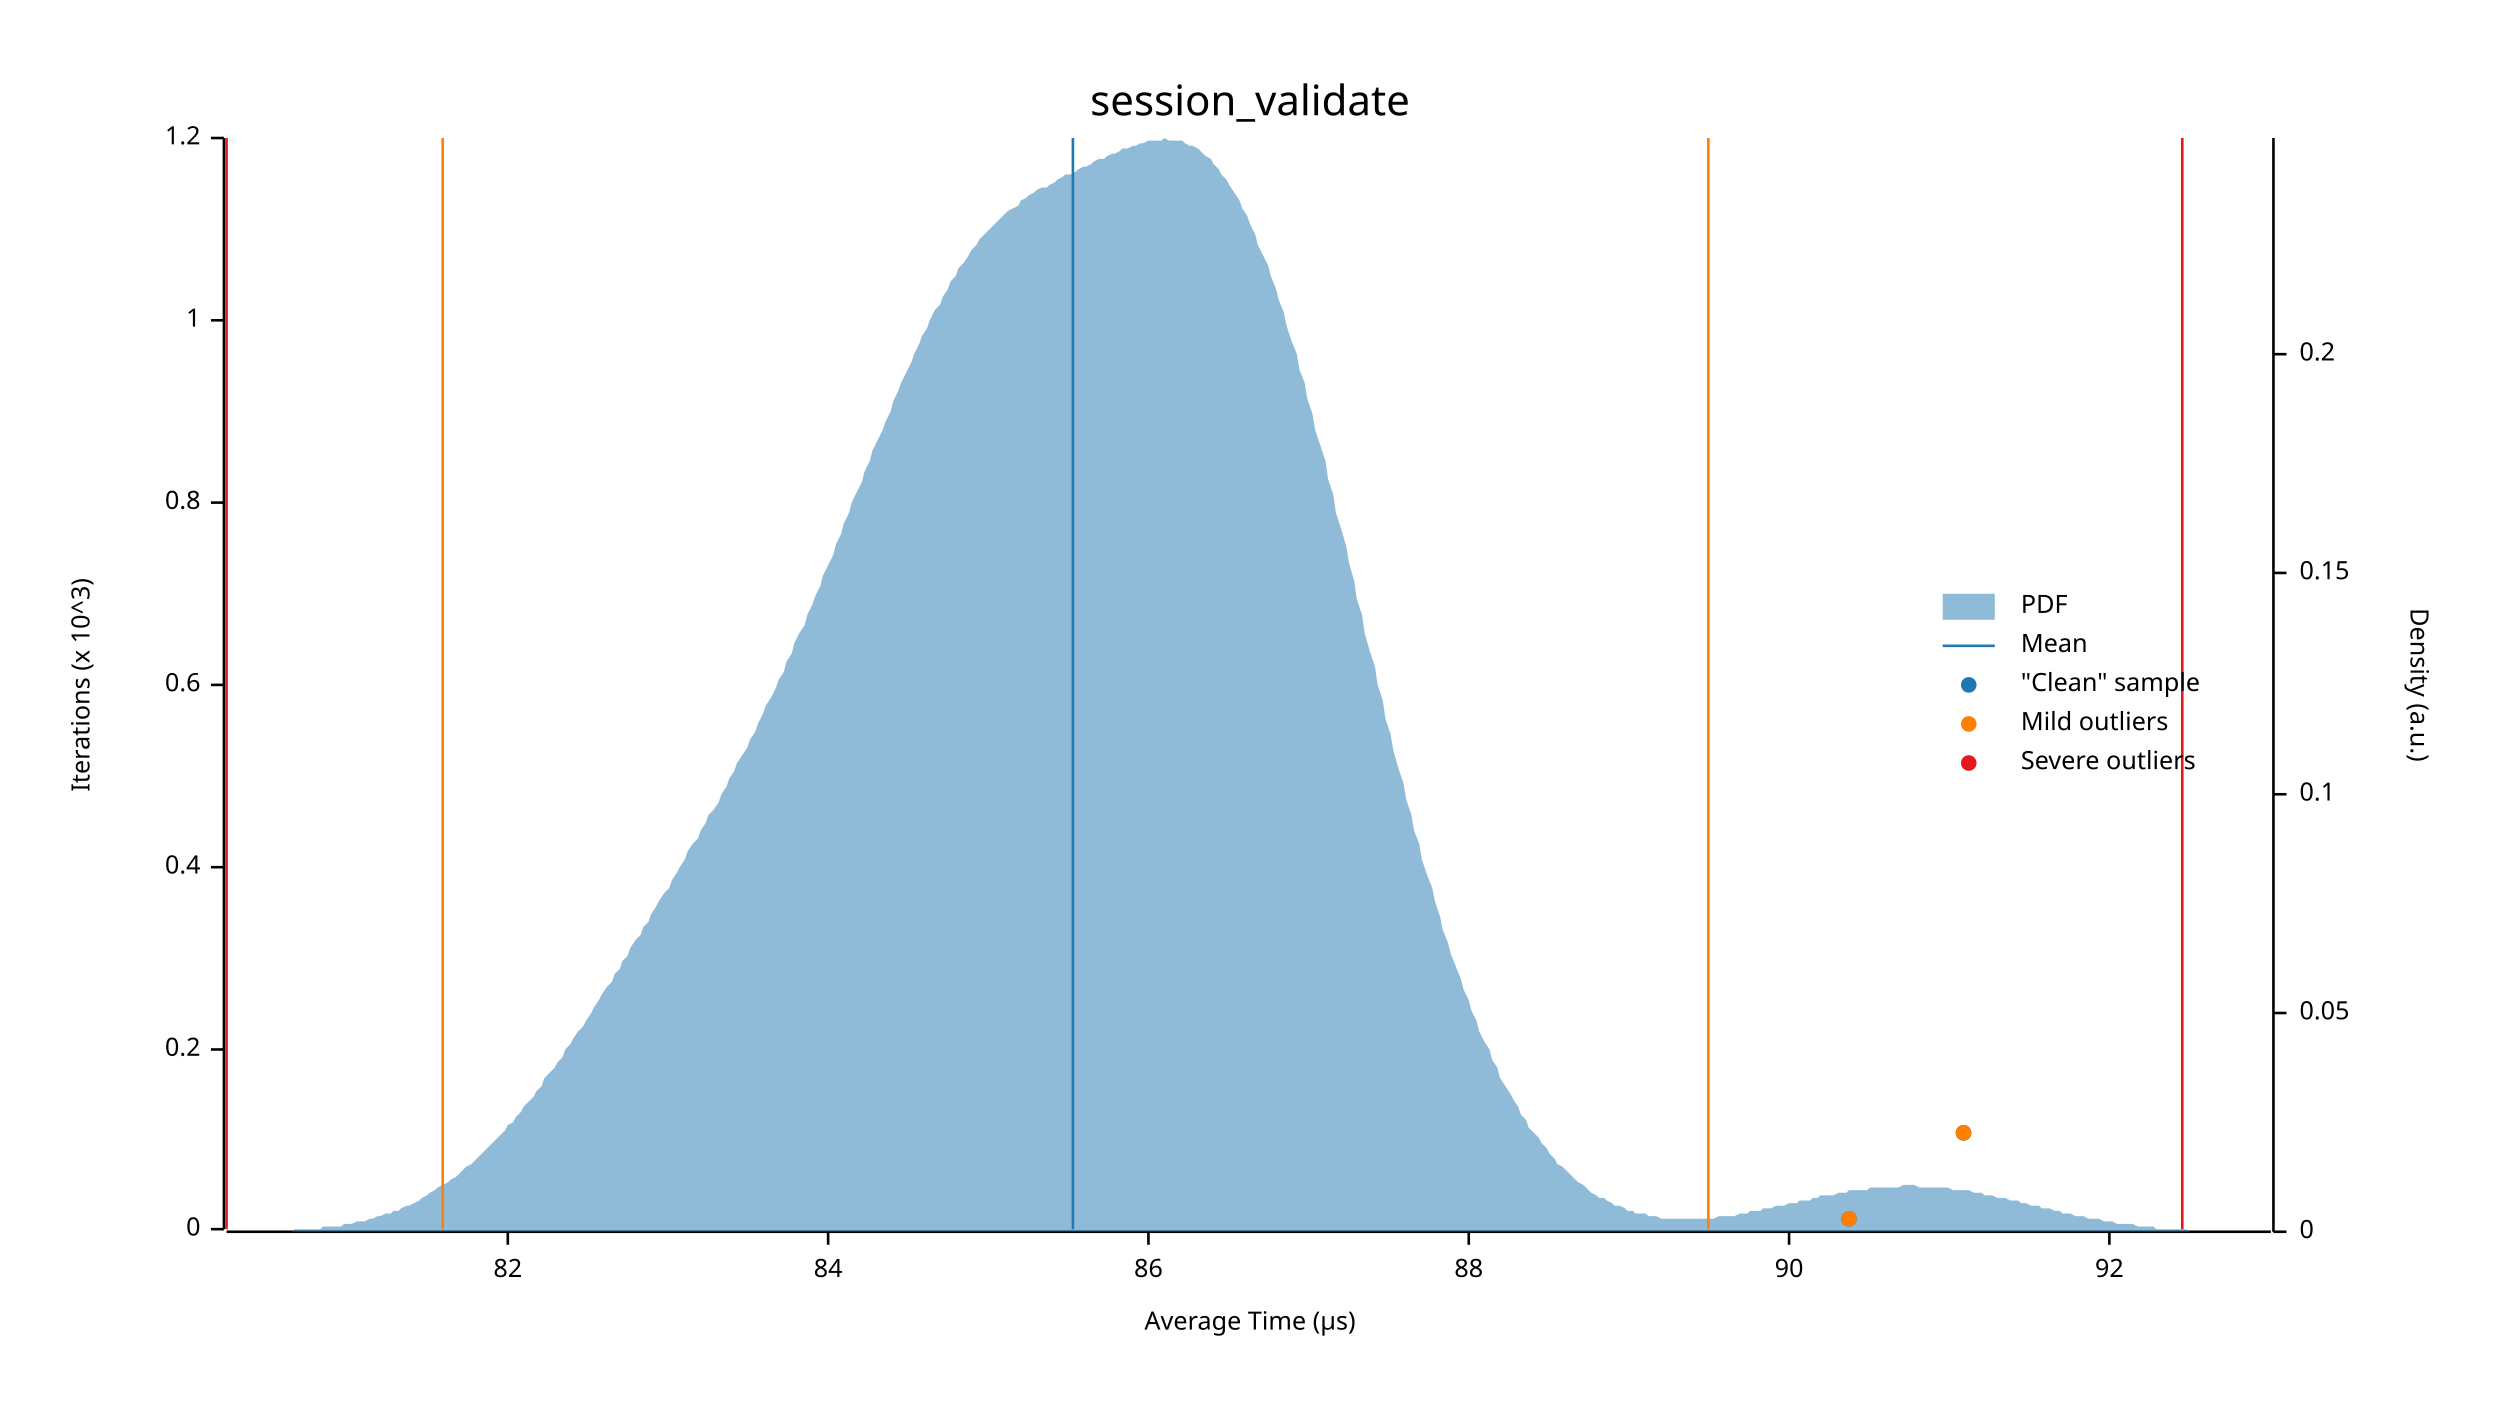
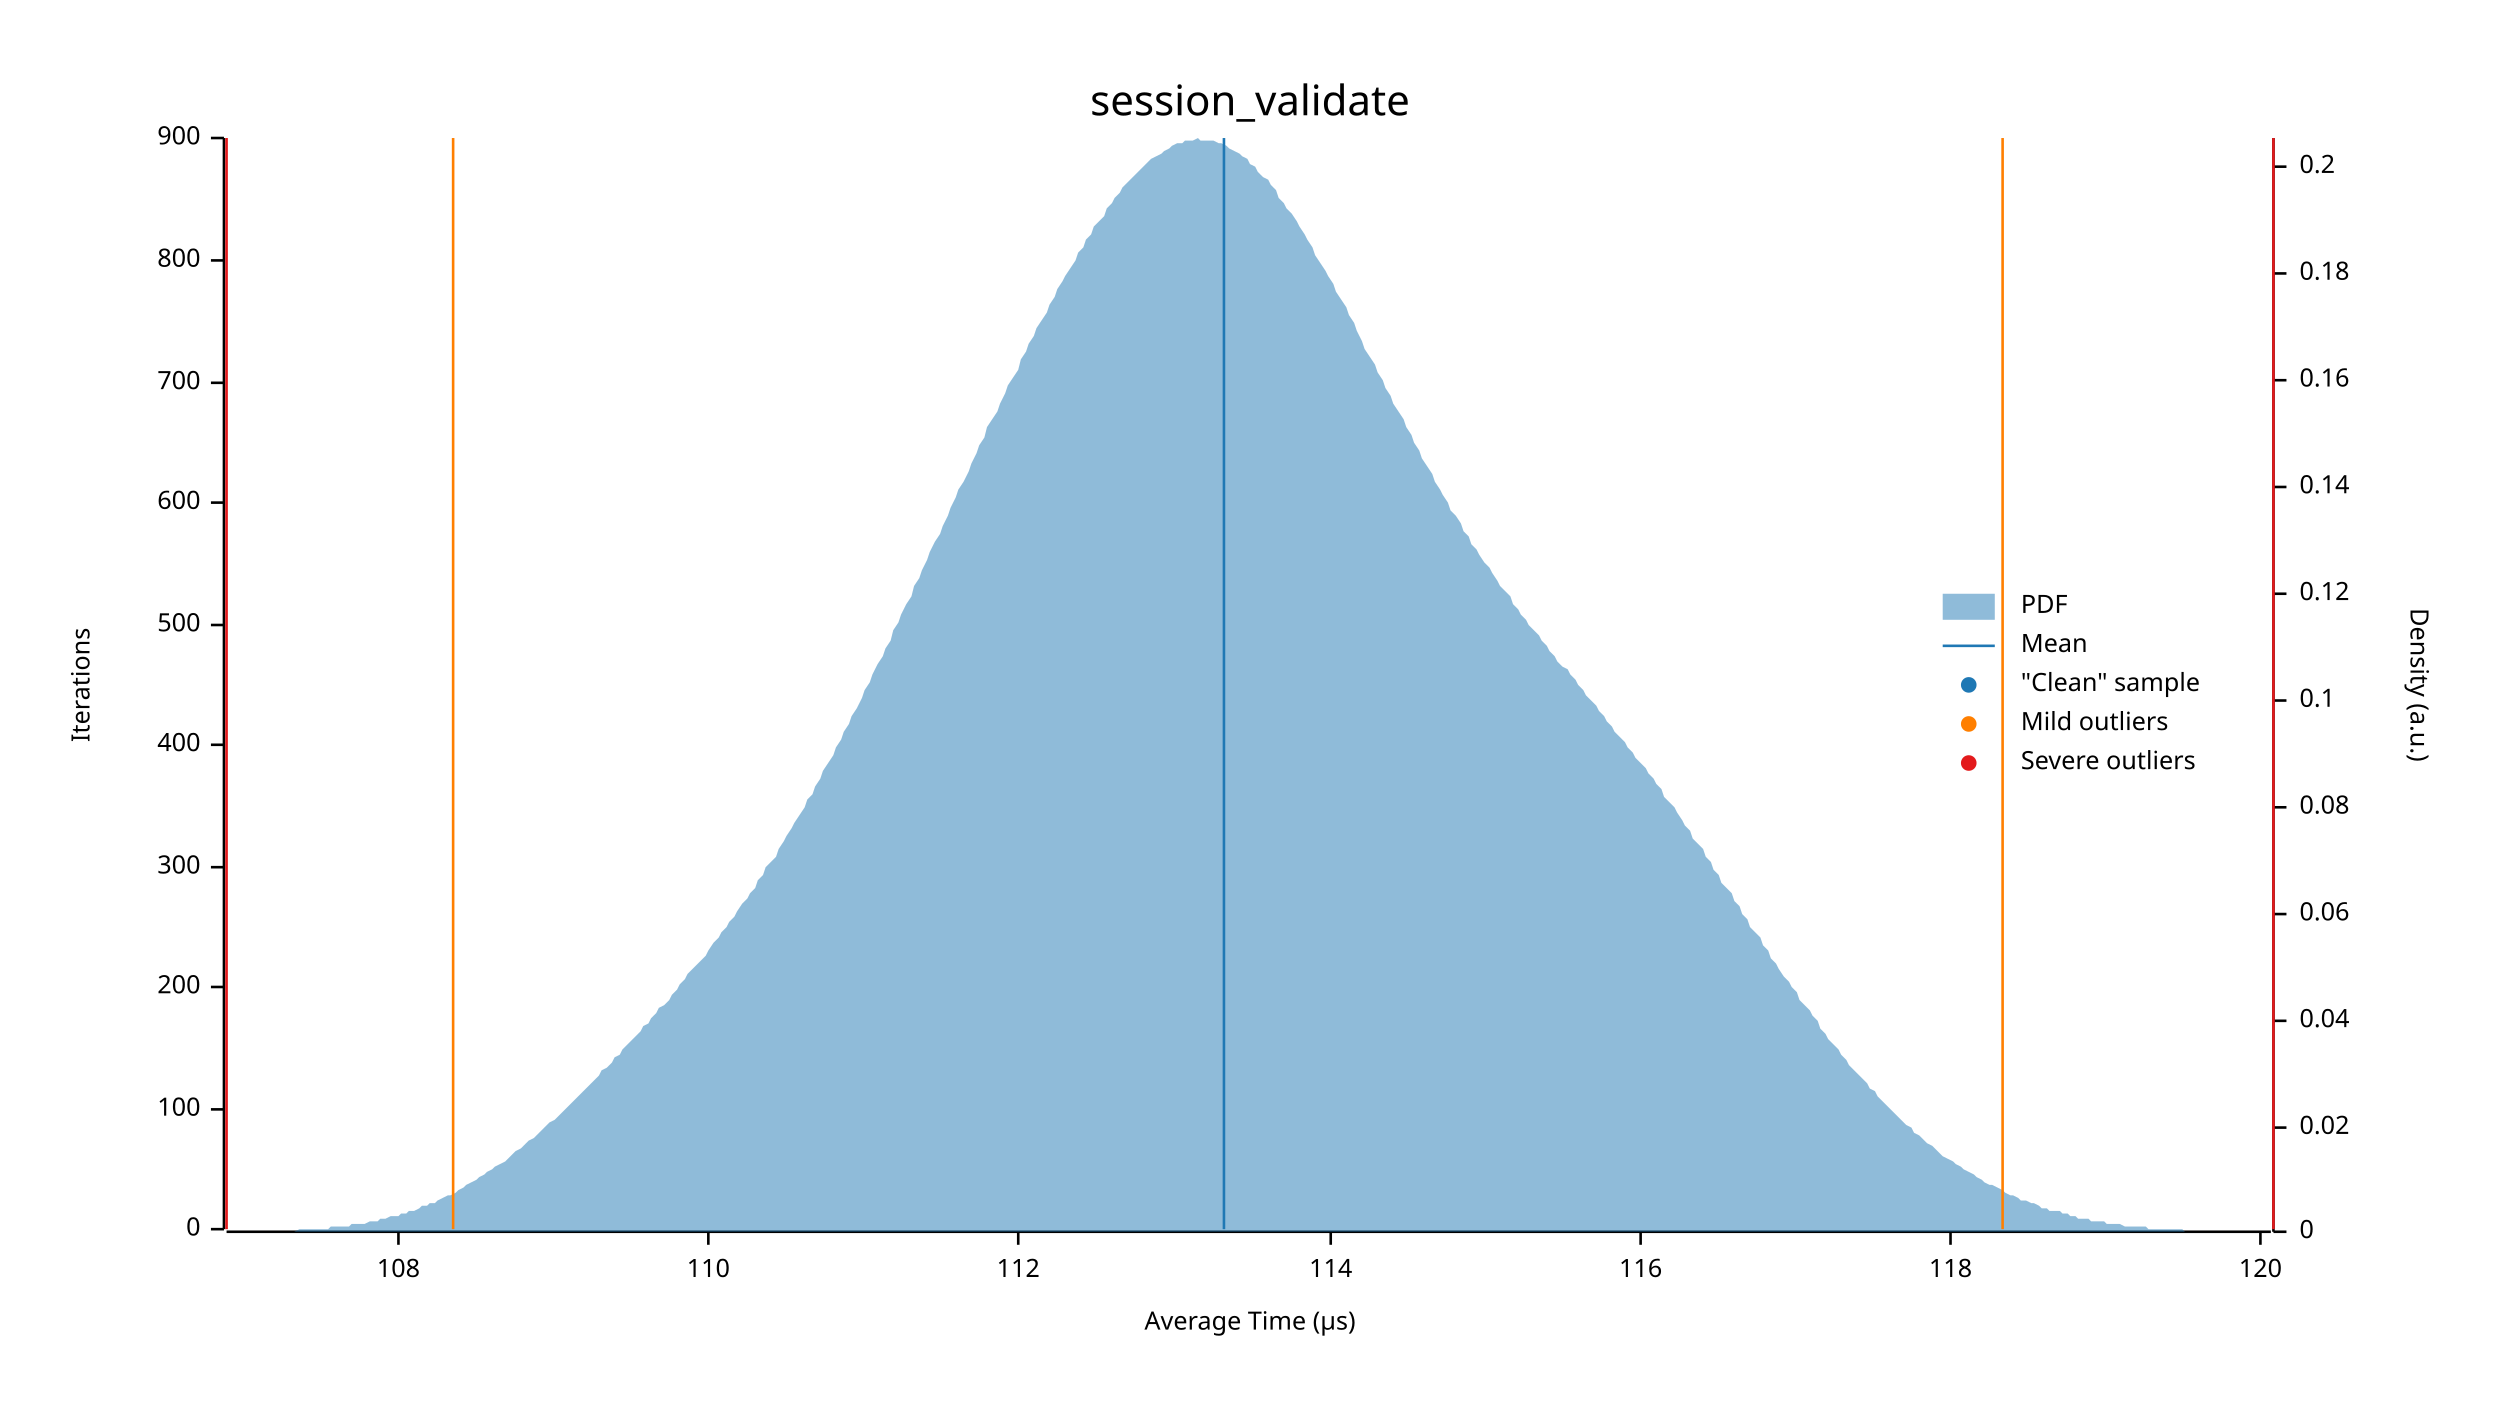
<svg xmlns="http://www.w3.org/2000/svg" width="960" height="540" viewBox="0 0 960 540">
  <text x="480" y="32" dy="0.76em" text-anchor="middle" font-family="sans-serif" font-size="16.129" opacity="1" fill="#000000">
session_validate
</text>
  <text x="27" y="263" dy="0.76em" text-anchor="middle" font-family="sans-serif" font-size="9.677" opacity="1" fill="#000000" transform="rotate(270, 27, 263)">
- Iterations (x 10^3)
+ Iterations
</text>
  <text x="480" y="513" dy="-0.5ex" text-anchor="middle" font-family="sans-serif" font-size="9.677" opacity="1" fill="#000000">
Average Time (µs)
</text>
  <polyline fill="none" opacity="1" stroke="#000000" stroke-width="1" points="86,53 86,472 " />
  <text x="77" y="472" dy="0.5ex" text-anchor="end" font-family="sans-serif" font-size="9.677" opacity="1" fill="#000000">
0
</text>
  <polyline fill="none" opacity="1" stroke="#000000" stroke-width="1" points="81,472 86,472 " />
-   <text x="77" y="403" dy="0.5ex" text-anchor="end" font-family="sans-serif" font-size="9.677" opacity="1" fill="#000000">
- 0.2
+   <text x="77" y="426" dy="0.5ex" text-anchor="end" font-family="sans-serif" font-size="9.677" opacity="1" fill="#000000">
+ 100
</text>
-   <polyline fill="none" opacity="1" stroke="#000000" stroke-width="1" points="81,403 86,403 " />
+   <polyline fill="none" opacity="1" stroke="#000000" stroke-width="1" points="81,426 86,426 " />
+   <text x="77" y="379" dy="0.5ex" text-anchor="end" font-family="sans-serif" font-size="9.677" opacity="1" fill="#000000">
+ 200
+ </text>
+   <polyline fill="none" opacity="1" stroke="#000000" stroke-width="1" points="81,379 86,379 " />
  <text x="77" y="333" dy="0.5ex" text-anchor="end" font-family="sans-serif" font-size="9.677" opacity="1" fill="#000000">
- 0.4
+ 300
</text>
  <polyline fill="none" opacity="1" stroke="#000000" stroke-width="1" points="81,333 86,333 " />
-   <text x="77" y="263" dy="0.5ex" text-anchor="end" font-family="sans-serif" font-size="9.677" opacity="1" fill="#000000">
- 0.6
+   <text x="77" y="286" dy="0.5ex" text-anchor="end" font-family="sans-serif" font-size="9.677" opacity="1" fill="#000000">
+ 400
</text>
-   <polyline fill="none" opacity="1" stroke="#000000" stroke-width="1" points="81,263 86,263 " />
+   <polyline fill="none" opacity="1" stroke="#000000" stroke-width="1" points="81,286 86,286 " />
+   <text x="77" y="240" dy="0.5ex" text-anchor="end" font-family="sans-serif" font-size="9.677" opacity="1" fill="#000000">
+ 500
+ </text>
+   <polyline fill="none" opacity="1" stroke="#000000" stroke-width="1" points="81,240 86,240 " />
  <text x="77" y="193" dy="0.5ex" text-anchor="end" font-family="sans-serif" font-size="9.677" opacity="1" fill="#000000">
- 0.8
+ 600
</text>
  <polyline fill="none" opacity="1" stroke="#000000" stroke-width="1" points="81,193 86,193 " />
-   <text x="77" y="123" dy="0.5ex" text-anchor="end" font-family="sans-serif" font-size="9.677" opacity="1" fill="#000000">
- 1
+   <text x="77" y="147" dy="0.5ex" text-anchor="end" font-family="sans-serif" font-size="9.677" opacity="1" fill="#000000">
+ 700
</text>
-   <polyline fill="none" opacity="1" stroke="#000000" stroke-width="1" points="81,123 86,123 " />
+   <polyline fill="none" opacity="1" stroke="#000000" stroke-width="1" points="81,147 86,147 " />
+   <text x="77" y="100" dy="0.5ex" text-anchor="end" font-family="sans-serif" font-size="9.677" opacity="1" fill="#000000">
+ 800
+ </text>
+   <polyline fill="none" opacity="1" stroke="#000000" stroke-width="1" points="81,100 86,100 " />
  <text x="77" y="53" dy="0.5ex" text-anchor="end" font-family="sans-serif" font-size="9.677" opacity="1" fill="#000000">
- 1.2
+ 900
</text>
  <polyline fill="none" opacity="1" stroke="#000000" stroke-width="1" points="81,53 86,53 " />
  <polyline fill="none" opacity="1" stroke="#000000" stroke-width="1" points="87,473 872,473 " />
-   <text x="195" y="483" dy="0.76em" text-anchor="middle" font-family="sans-serif" font-size="9.677" opacity="1" fill="#000000">
- 82
+   <text x="153" y="483" dy="0.76em" text-anchor="middle" font-family="sans-serif" font-size="9.677" opacity="1" fill="#000000">
+ 108
</text>
-   <polyline fill="none" opacity="1" stroke="#000000" stroke-width="1" points="195,473 195,478 " />
-   <text x="318" y="483" dy="0.76em" text-anchor="middle" font-family="sans-serif" font-size="9.677" opacity="1" fill="#000000">
- 84
+   <polyline fill="none" opacity="1" stroke="#000000" stroke-width="1" points="153,473 153,478 " />
+   <text x="272" y="483" dy="0.76em" text-anchor="middle" font-family="sans-serif" font-size="9.677" opacity="1" fill="#000000">
+ 110
</text>
-   <polyline fill="none" opacity="1" stroke="#000000" stroke-width="1" points="318,473 318,478 " />
-   <text x="441" y="483" dy="0.76em" text-anchor="middle" font-family="sans-serif" font-size="9.677" opacity="1" fill="#000000">
- 86
+   <polyline fill="none" opacity="1" stroke="#000000" stroke-width="1" points="272,473 272,478 " />
+   <text x="391" y="483" dy="0.76em" text-anchor="middle" font-family="sans-serif" font-size="9.677" opacity="1" fill="#000000">
+ 112
</text>
-   <polyline fill="none" opacity="1" stroke="#000000" stroke-width="1" points="441,473 441,478 " />
-   <text x="564" y="483" dy="0.76em" text-anchor="middle" font-family="sans-serif" font-size="9.677" opacity="1" fill="#000000">
- 88
+   <polyline fill="none" opacity="1" stroke="#000000" stroke-width="1" points="391,473 391,478 " />
+   <text x="511" y="483" dy="0.76em" text-anchor="middle" font-family="sans-serif" font-size="9.677" opacity="1" fill="#000000">
+ 114
</text>
-   <polyline fill="none" opacity="1" stroke="#000000" stroke-width="1" points="564,473 564,478 " />
-   <text x="687" y="483" dy="0.76em" text-anchor="middle" font-family="sans-serif" font-size="9.677" opacity="1" fill="#000000">
- 90
+   <polyline fill="none" opacity="1" stroke="#000000" stroke-width="1" points="511,473 511,478 " />
+   <text x="630" y="483" dy="0.76em" text-anchor="middle" font-family="sans-serif" font-size="9.677" opacity="1" fill="#000000">
+ 116
</text>
-   <polyline fill="none" opacity="1" stroke="#000000" stroke-width="1" points="687,473 687,478 " />
-   <text x="810" y="483" dy="0.76em" text-anchor="middle" font-family="sans-serif" font-size="9.677" opacity="1" fill="#000000">
- 92
+   <polyline fill="none" opacity="1" stroke="#000000" stroke-width="1" points="630,473 630,478 " />
+   <text x="749" y="483" dy="0.76em" text-anchor="middle" font-family="sans-serif" font-size="9.677" opacity="1" fill="#000000">
+ 118
</text>
-   <polyline fill="none" opacity="1" stroke="#000000" stroke-width="1" points="810,473 810,478 " />
+   <polyline fill="none" opacity="1" stroke="#000000" stroke-width="1" points="749,473 749,478 " />
+   <text x="868" y="483" dy="0.76em" text-anchor="middle" font-family="sans-serif" font-size="9.677" opacity="1" fill="#000000">
+ 120
+ </text>
+   <polyline fill="none" opacity="1" stroke="#000000" stroke-width="1" points="868,473 868,478 " />
  <text x="933" y="263" dy="0.76em" text-anchor="middle" font-family="sans-serif" font-size="9.677" opacity="1" fill="#000000" transform="rotate(90, 933, 263)">
Density (a.u.)
</text>
  <polyline fill="none" opacity="1" stroke="#000000" stroke-width="1" points="873,53 873,473 " />
  <text x="883" y="473" dy="0.5ex" text-anchor="start" font-family="sans-serif" font-size="9.677" opacity="1" fill="#000000">
0
</text>
  <polyline fill="none" opacity="1" stroke="#000000" stroke-width="1" points="873,473 878,473 " />
-   <text x="883" y="389" dy="0.5ex" text-anchor="start" font-family="sans-serif" font-size="9.677" opacity="1" fill="#000000">
- 0.05
+   <text x="883" y="433" dy="0.5ex" text-anchor="start" font-family="sans-serif" font-size="9.677" opacity="1" fill="#000000">
+ 0.02
</text>
-   <polyline fill="none" opacity="1" stroke="#000000" stroke-width="1" points="873,389 878,389 " />
-   <text x="883" y="305" dy="0.5ex" text-anchor="start" font-family="sans-serif" font-size="9.677" opacity="1" fill="#000000">
+   <polyline fill="none" opacity="1" stroke="#000000" stroke-width="1" points="873,433 878,433 " />
+   <text x="883" y="392" dy="0.5ex" text-anchor="start" font-family="sans-serif" font-size="9.677" opacity="1" fill="#000000">
+ 0.04
+ </text>
+   <polyline fill="none" opacity="1" stroke="#000000" stroke-width="1" points="873,392 878,392 " />
+   <text x="883" y="351" dy="0.5ex" text-anchor="start" font-family="sans-serif" font-size="9.677" opacity="1" fill="#000000">
+ 0.06
+ </text>
+   <polyline fill="none" opacity="1" stroke="#000000" stroke-width="1" points="873,351 878,351 " />
+   <text x="883" y="310" dy="0.5ex" text-anchor="start" font-family="sans-serif" font-size="9.677" opacity="1" fill="#000000">
+ 0.08
+ </text>
+   <polyline fill="none" opacity="1" stroke="#000000" stroke-width="1" points="873,310 878,310 " />
+   <text x="883" y="269" dy="0.5ex" text-anchor="start" font-family="sans-serif" font-size="9.677" opacity="1" fill="#000000">
0.1
</text>
-   <polyline fill="none" opacity="1" stroke="#000000" stroke-width="1" points="873,305 878,305 " />
-   <text x="883" y="220" dy="0.5ex" text-anchor="start" font-family="sans-serif" font-size="9.677" opacity="1" fill="#000000">
- 0.15
+   <polyline fill="none" opacity="1" stroke="#000000" stroke-width="1" points="873,269 878,269 " />
+   <text x="883" y="228" dy="0.5ex" text-anchor="start" font-family="sans-serif" font-size="9.677" opacity="1" fill="#000000">
+ 0.12
</text>
-   <polyline fill="none" opacity="1" stroke="#000000" stroke-width="1" points="873,220 878,220 " />
-   <text x="883" y="136" dy="0.5ex" text-anchor="start" font-family="sans-serif" font-size="9.677" opacity="1" fill="#000000">
+   <polyline fill="none" opacity="1" stroke="#000000" stroke-width="1" points="873,228 878,228 " />
+   <text x="883" y="187" dy="0.5ex" text-anchor="start" font-family="sans-serif" font-size="9.677" opacity="1" fill="#000000">
+ 0.14
+ </text>
+   <polyline fill="none" opacity="1" stroke="#000000" stroke-width="1" points="873,187 878,187 " />
+   <text x="883" y="146" dy="0.5ex" text-anchor="start" font-family="sans-serif" font-size="9.677" opacity="1" fill="#000000">
+ 0.16
+ </text>
+   <polyline fill="none" opacity="1" stroke="#000000" stroke-width="1" points="873,146 878,146 " />
+   <text x="883" y="105" dy="0.5ex" text-anchor="start" font-family="sans-serif" font-size="9.677" opacity="1" fill="#000000">
+ 0.18
+ </text>
+   <polyline fill="none" opacity="1" stroke="#000000" stroke-width="1" points="873,105 878,105 " />
+   <text x="883" y="64" dy="0.5ex" text-anchor="start" font-family="sans-serif" font-size="9.677" opacity="1" fill="#000000">
0.2
</text>
-   <polyline fill="none" opacity="1" stroke="#000000" stroke-width="1" points="873,136 878,136 " />
-   <polygon opacity="0.5" fill="#1F78B4" points="87,473 88,473 90,473 91,473 93,473 94,473 96,473 98,473 99,473 101,473 102,473 104,473 105,473 107,473 109,473 110,473 112,473 113,472 115,472 116,472 118,472 120,472 121,472 123,472 124,471 126,471 127,471 129,471 131,471 132,470 134,470 135,470 137,469 138,469 140,469 142,468 143,468 145,467 146,467 148,466 150,466 151,465 153,465 154,464 156,463 157,463 159,462 161,461 162,460 164,459 165,458 167,457 168,456 170,455 172,454 173,453 175,452 176,451 178,449 179,448 181,447 183,445 184,444 186,442 187,441 189,439 190,438 192,436 194,434 195,432 197,431 198,429 200,427 201,425 203,423 205,421 206,419 208,417 209,414 211,412 213,410 214,408 216,406 217,403 219,401 220,399 222,396 224,394 225,392 227,389 228,387 230,384 231,382 233,379 235,377 236,374 238,372 239,369 241,367 242,364 244,361 246,359 247,356 249,354 250,351 252,348 253,346 255,343 257,341 258,338 260,335 261,333 263,330 264,327 266,324 268,322 269,319 271,316 272,313 274,311 276,308 277,305 279,302 280,299 282,296 283,293 285,290 287,287 288,284 290,281 291,278 293,274 294,271 296,268 298,264 299,261 301,258 302,254 304,251 305,247 307,243 309,240 310,236 312,232 313,229 315,225 316,221 318,217 320,213 321,209 323,205 324,201 326,197 327,193 329,189 331,185 332,181 334,177 335,173 337,169 339,165 340,162 342,158 343,154 345,150 346,147 348,143 350,139 351,136 353,132 354,129 356,126 357,123 359,119 361,117 362,114 364,111 365,108 367,106 368,103 370,101 372,98 373,96 375,94 376,92 378,90 379,89 381,87 383,85 384,84 386,82 387,81 389,80 391,79 392,77 394,76 395,75 397,74 398,73 400,72 402,72 403,71 405,70 406,69 408,68 409,67 411,67 413,66 414,65 416,64 417,64 419,63 420,62 422,61 424,61 425,60 427,59 428,59 430,58 431,57 433,57 435,56 436,56 438,55 439,55 441,54 442,54 444,54 446,54 447,53 449,54 450,54 452,54 454,54 455,55 457,56 458,56 460,57 461,58 463,60 465,61 466,63 468,65 469,67 471,69 472,71 474,74 476,77 477,80 479,83 480,86 482,90 483,94 485,98 487,102 488,106 490,111 491,115 493,120 494,125 496,131 498,136 499,142 501,147 502,153 504,159 505,165 507,171 509,177 510,184 512,190 513,197 515,203 517,210 518,216 520,223 521,230 523,236 524,243 526,250 528,256 529,263 531,269 532,276 534,282 535,288 537,295 539,301 540,307 542,313 543,319 545,324 546,330 548,336 550,341 551,346 553,352 554,357 556,362 557,366 559,371 561,376 562,380 564,384 565,388 567,392 568,396 570,400 572,403 573,407 575,410 576,414 578,417 580,420 581,422 583,425 584,428 586,430 587,433 589,435 591,437 592,439 594,441 595,443 597,445 598,447 600,448 602,450 603,451 605,453 606,454 608,455 609,456 611,458 613,459 614,460 616,460 617,461 619,462 620,463 622,463 624,464 625,465 627,465 628,466 630,466 632,466 633,467 635,467 636,467 638,468 639,468 641,468 643,468 644,468 646,468 647,468 649,468 650,468 652,468 654,468 655,468 657,468 658,468 660,467 661,467 663,467 665,467 666,467 668,466 669,466 671,466 672,465 674,465 676,465 677,464 679,464 680,464 682,463 683,463 685,463 687,462 688,462 690,462 691,461 693,461 695,461 696,460 698,460 699,459 701,459 702,459 704,459 706,458 707,458 709,458 710,457 712,457 713,457 715,457 717,457 718,456 720,456 721,456 723,456 724,456 726,456 728,456 729,456 731,455 732,455 734,455 735,455 737,456 739,456 740,456 742,456 743,456 745,456 746,456 748,456 750,457 751,457 753,457 754,457 756,457 758,458 759,458 761,458 762,459 764,459 765,459 767,460 769,460 770,460 772,461 773,461 775,461 776,462 778,462 780,463 781,463 783,463 784,464 786,464 787,464 789,465 791,465 792,466 794,466 795,466 797,467 798,467 800,467 802,468 803,468 805,468 806,468 808,469 809,469 811,469 813,470 814,470 816,470 817,470 819,470 821,471 822,471 824,471 825,471 827,471 828,472 830,472 832,472 833,472 835,472 836,472 838,472 839,472 841,473 843,473 844,473 846,473 847,473 849,473 850,473 852,473 854,473 855,473 857,473 858,473 860,473 861,473 863,473 865,473 866,473 868,473 869,473 871,473 873,473 873,473 87,473 " />
-   <polyline fill="none" opacity="1" stroke="#1F78B4" stroke-width="1" points="412,472 412,53 " />
-   <polyline fill="none" opacity="1" stroke="#FF7F00" stroke-width="1" points="170,472 170,53 " />
-   <polyline fill="none" opacity="1" stroke="#FF7F00" stroke-width="1" points="656,472 656,53 " />
+   <polyline fill="none" opacity="1" stroke="#000000" stroke-width="1" points="873,64 878,64 " />
+   <polygon opacity="0.5" fill="#1F78B4" points="87,473 88,473 90,473 91,473 93,473 94,473 96,473 98,473 99,473 101,473 102,473 104,473 105,473 107,473 109,473 110,473 112,473 113,473 115,472 116,472 118,472 120,472 121,472 123,472 124,472 126,472 127,471 129,471 131,471 132,471 134,471 135,470 137,470 138,470 140,470 142,469 143,469 145,469 146,468 148,468 150,467 151,467 153,467 154,466 156,466 157,465 159,465 161,464 162,463 164,463 165,462 167,462 168,461 170,460 172,459 173,459 175,458 176,457 178,456 179,455 181,454 183,453 184,452 186,451 187,450 189,449 190,448 192,447 194,446 195,445 197,443 198,442 200,441 201,440 203,438 205,437 206,436 208,434 209,433 211,431 213,430 214,429 216,427 217,426 219,424 220,423 222,421 224,419 225,418 227,416 228,415 230,413 231,411 233,410 235,408 236,406 238,405 239,403 241,401 242,400 244,398 246,396 247,394 249,393 250,391 252,389 253,387 255,386 257,384 258,382 260,380 261,378 263,376 264,374 266,372 268,370 269,369 271,367 272,365 274,362 276,360 277,358 279,356 280,354 282,352 283,350 285,347 287,345 288,343 290,341 291,338 293,336 294,333 296,331 298,329 299,326 301,323 302,321 304,318 305,316 307,313 309,310 310,307 312,305 313,302 315,299 316,296 318,293 320,290 321,287 323,284 324,281 326,278 327,275 329,272 331,268 332,265 334,262 335,259 337,255 339,252 340,249 342,246 343,242 345,239 346,236 348,232 350,229 351,225 353,222 354,219 356,215 357,212 359,208 361,205 362,202 364,198 365,195 367,191 368,188 370,185 372,181 373,178 375,174 376,171 378,168 379,164 381,161 383,158 384,155 386,151 387,148 389,145 391,142 392,138 394,135 395,132 397,129 398,126 400,123 402,120 403,117 405,114 406,111 408,108 409,106 411,103 413,100 414,97 416,95 417,92 419,90 420,87 422,85 424,83 425,80 427,78 428,76 430,74 431,72 433,70 435,68 436,67 438,65 439,64 441,62 442,61 444,60 446,59 447,58 449,57 450,56 452,55 454,55 455,54 457,54 458,54 460,53 461,54 463,54 465,54 466,54 468,55 469,55 471,56 472,57 474,58 476,59 477,60 479,61 480,63 482,64 483,66 485,68 487,69 488,71 490,73 491,76 493,78 494,80 496,82 498,85 499,87 501,90 502,92 504,95 505,98 507,101 509,104 510,106 512,109 513,112 515,115 517,118 518,121 520,124 521,127 523,131 524,134 526,137 528,140 529,143 531,146 532,149 534,152 535,155 537,158 539,161 540,164 542,167 543,170 545,173 546,176 548,179 550,182 551,185 553,188 554,190 556,193 557,196 559,198 561,201 562,204 564,206 565,209 567,211 568,213 570,216 572,218 573,220 575,223 576,225 578,227 580,229 581,232 583,234 584,236 586,238 587,240 589,242 591,244 592,246 594,248 595,250 597,252 598,254 600,256 602,257 603,259 605,261 606,263 608,265 609,267 611,269 613,271 614,273 616,275 617,277 619,279 620,281 622,283 624,285 625,287 627,289 628,291 630,293 632,295 633,297 635,299 636,301 638,303 639,306 641,308 643,310 644,312 646,315 647,317 649,319 650,322 652,324 654,326 655,329 657,331 658,334 660,336 661,339 663,341 665,343 666,346 668,348 669,351 671,353 672,356 674,358 676,360 677,363 679,365 680,368 682,370 683,372 685,375 687,377 688,379 690,381 691,384 693,386 695,388 696,390 698,392 699,395 701,397 702,399 704,401 706,403 707,405 709,407 710,409 712,411 713,412 715,414 717,416 718,418 720,419 721,421 723,423 724,424 726,426 728,428 729,429 731,431 732,432 734,433 735,435 737,436 739,438 740,439 742,440 743,441 745,443 746,444 748,445 750,446 751,447 753,448 754,449 756,450 758,451 759,452 761,453 762,454 764,455 765,455 767,456 769,457 770,458 772,459 773,459 775,460 776,461 778,461 780,462 781,462 783,463 784,464 786,464 787,465 789,465 791,465 792,466 794,466 795,467 797,467 798,468 800,468 802,468 803,469 805,469 806,469 808,469 809,470 811,470 813,470 814,470 816,471 817,471 819,471 821,471 822,471 824,471 825,472 827,472 828,472 830,472 832,472 833,472 835,472 836,472 838,472 839,473 841,473 843,473 844,473 846,473 847,473 849,473 850,473 852,473 854,473 855,473 857,473 858,473 860,473 861,473 863,473 865,473 866,473 868,473 869,473 871,473 873,473 873,473 87,473 " />
+   <polyline fill="none" opacity="1" stroke="#1F78B4" stroke-width="1" points="470,472 470,53 " />
+   <polyline fill="none" opacity="1" stroke="#FF7F00" stroke-width="1" points="174,472 174,53 " />
+   <polyline fill="none" opacity="1" stroke="#FF7F00" stroke-width="1" points="769,472 769,53 " />
  <polyline fill="none" opacity="1" stroke="#E31A1C" stroke-width="1" points="87,472 87,53 " />
-   <polyline fill="none" opacity="1" stroke="#E31A1C" stroke-width="1" points="838,472 838,53 " />
-   <circle cx="710" cy="468" r="3" opacity="1" fill="#1F78B4" stroke="none" stroke-width="1" />
-   <circle cx="754" cy="435" r="3" opacity="1" fill="#1F78B4" stroke="none" stroke-width="1" />
-   <circle cx="710" cy="468" r="3" opacity="1" fill="#FF7F00" stroke="none" stroke-width="1" />
-   <circle cx="754" cy="435" r="3" opacity="1" fill="#FF7F00" stroke="none" stroke-width="1" />
+   <polyline fill="none" opacity="1" stroke="#E31A1C" stroke-width="1" points="873,472 873,53 " />
  <text x="776" y="228" dy="0.76em" text-anchor="start" font-family="sans-serif" font-size="9.677" opacity="1" fill="#000000">
PDF
</text>
  <text x="776" y="243" dy="0.76em" text-anchor="start" font-family="sans-serif" font-size="9.677" opacity="1" fill="#000000">
Mean
</text>
  <text x="776" y="258" dy="0.76em" text-anchor="start" font-family="sans-serif" font-size="9.677" opacity="1" fill="#000000">
"Clean" sample
</text>
  <text x="776" y="273" dy="0.76em" text-anchor="start" font-family="sans-serif" font-size="9.677" opacity="1" fill="#000000">
Mild outliers
</text>
  <text x="776" y="288" dy="0.76em" text-anchor="start" font-family="sans-serif" font-size="9.677" opacity="1" fill="#000000">
Severe outliers
</text>
  <rect x="746" y="228" width="20" height="10" opacity="0.5" fill="#1F78B4" stroke="none" />
  <polyline fill="none" opacity="1" stroke="#1F78B4" stroke-width="1" points="746,248 766,248 " />
  <circle cx="756" cy="263" r="3" opacity="1" fill="#1F78B4" stroke="none" stroke-width="1" />
  <circle cx="756" cy="278" r="3" opacity="1" fill="#FF7F00" stroke="none" stroke-width="1" />
  <circle cx="756" cy="293" r="3" opacity="1" fill="#E31A1C" stroke="none" stroke-width="1" />
</svg>
